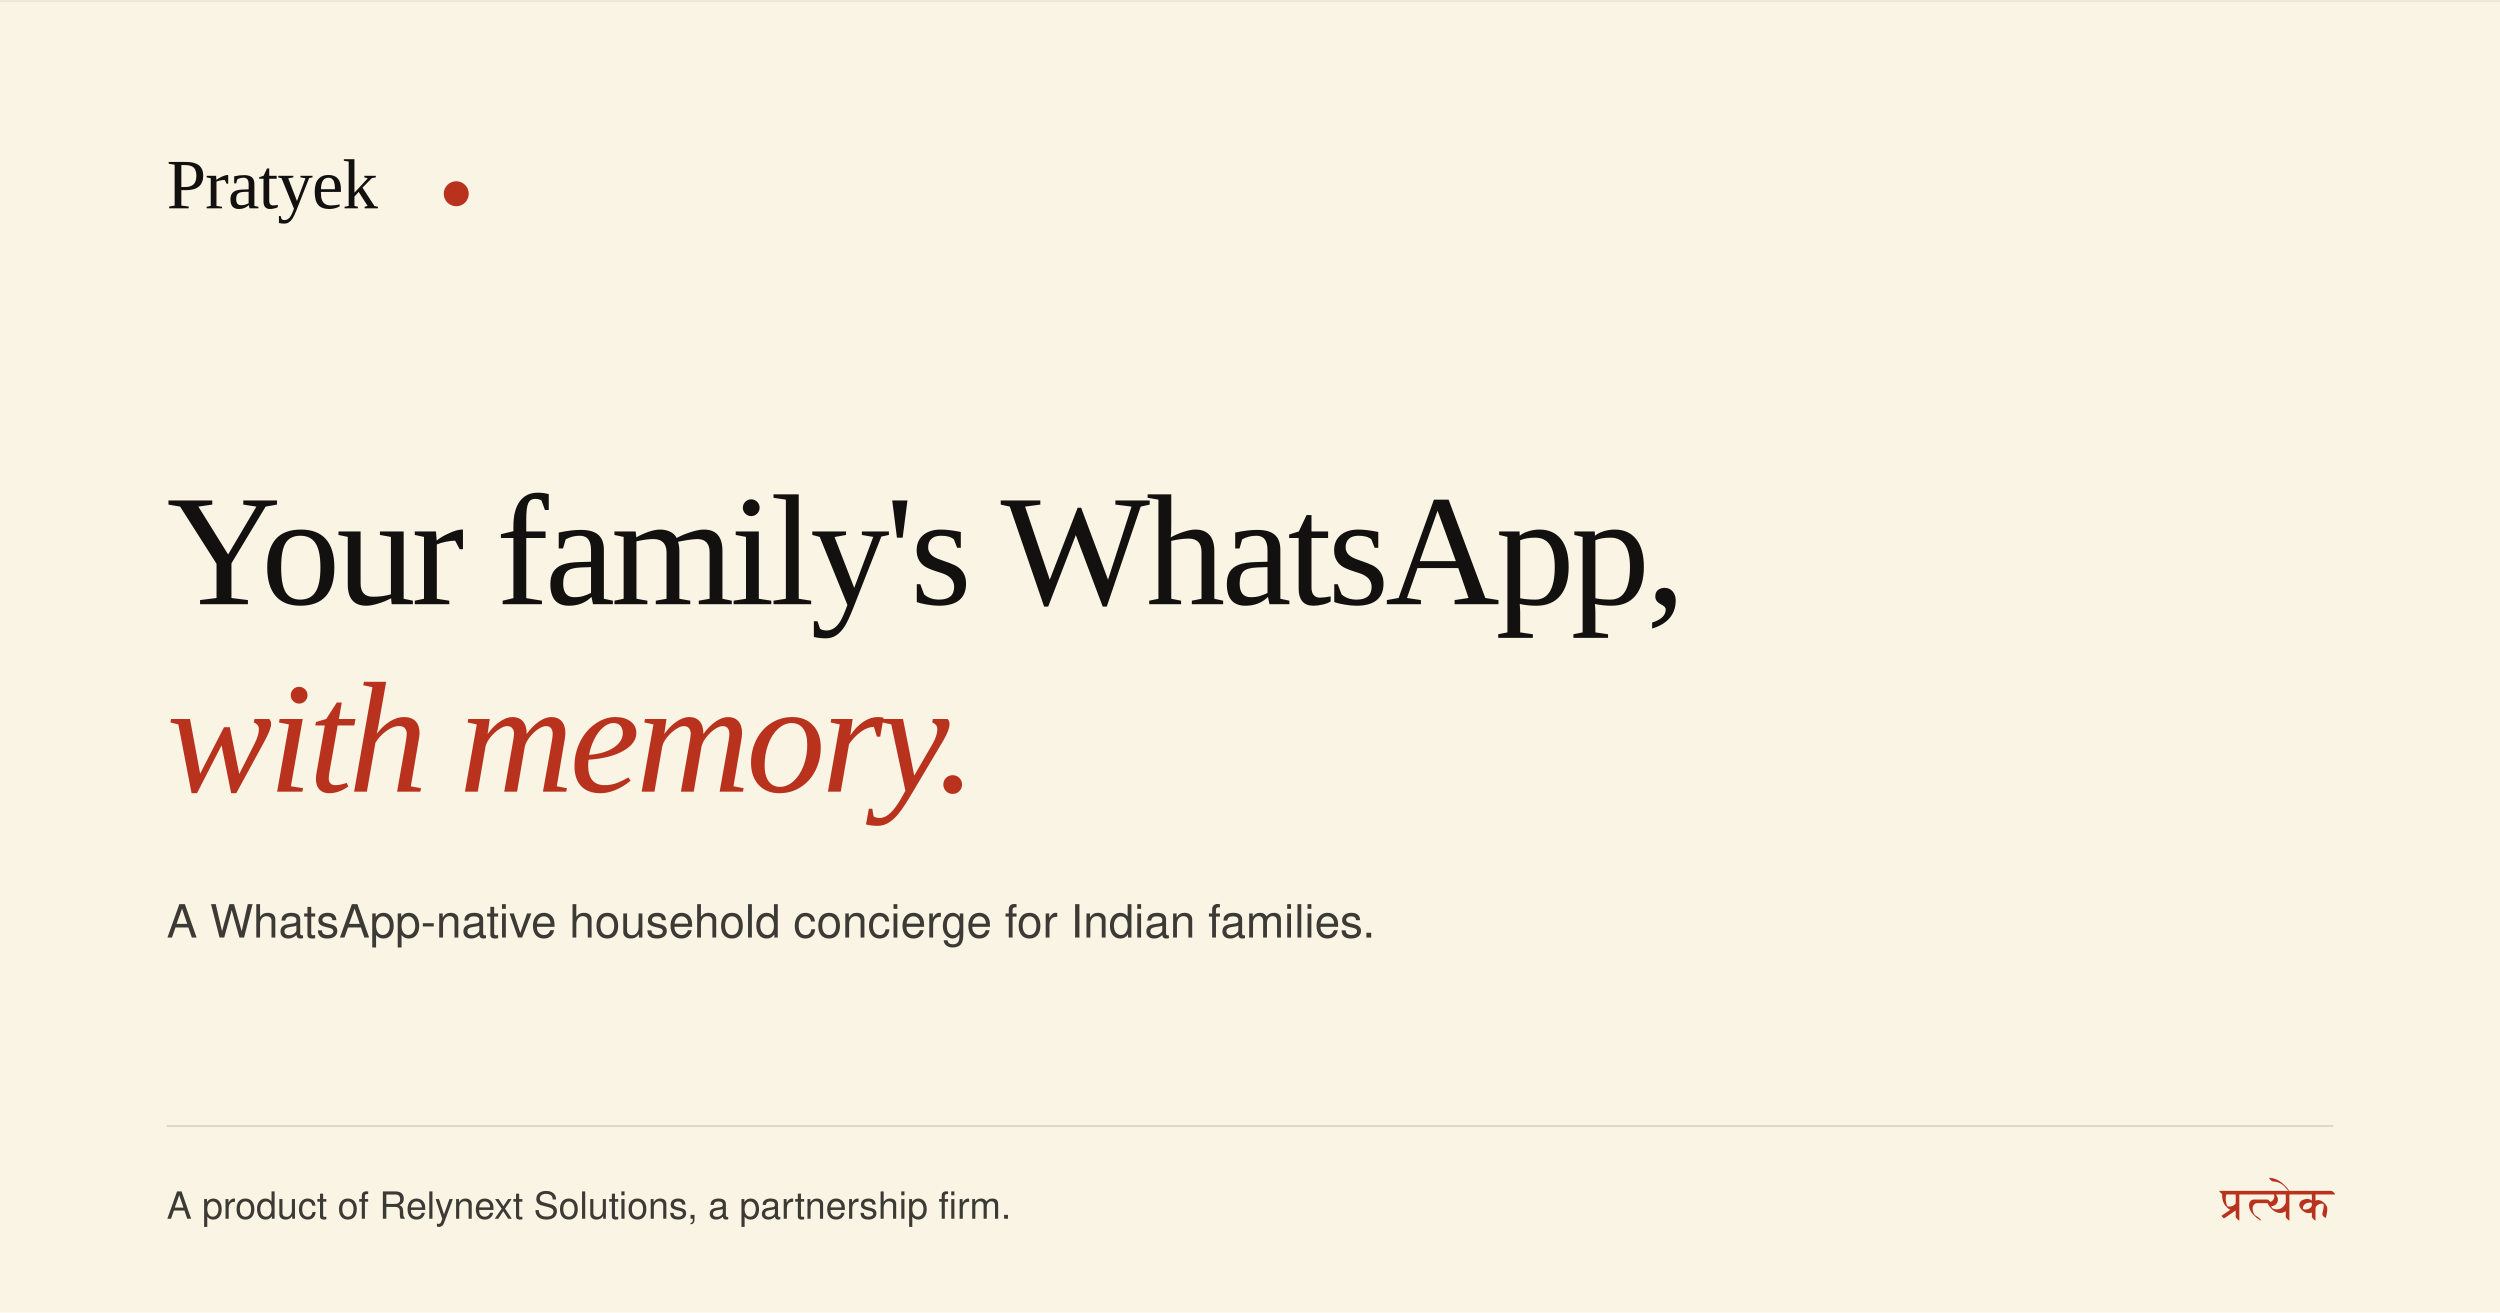
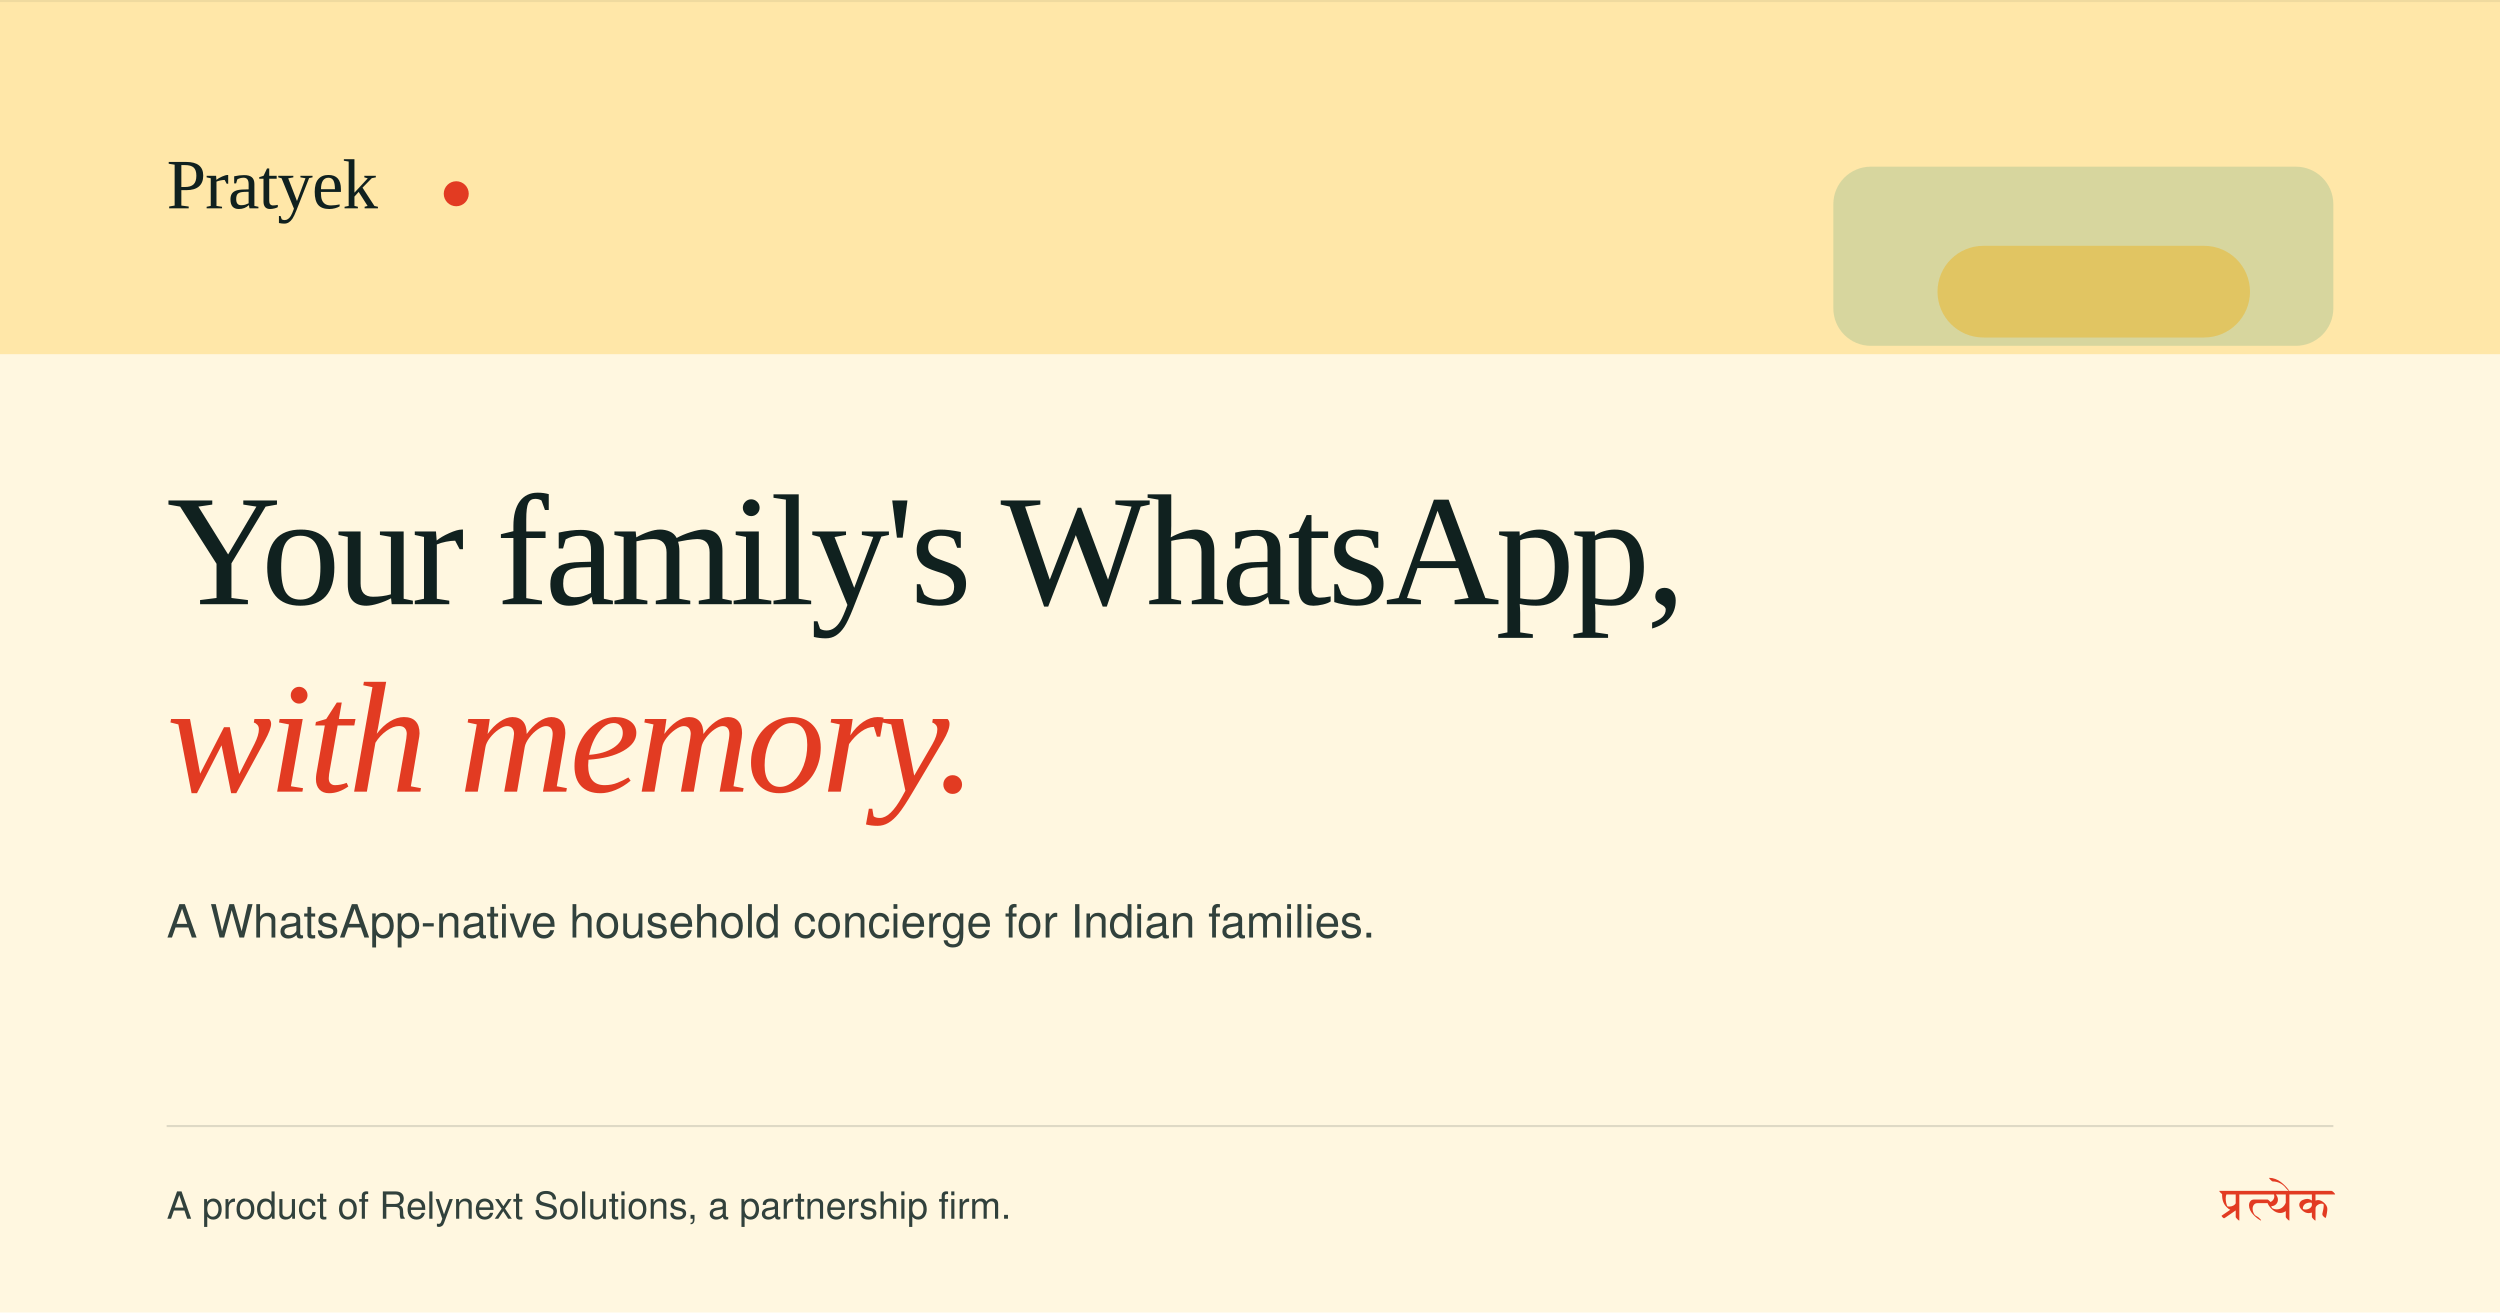
<svg xmlns="http://www.w3.org/2000/svg" viewBox="0 0 1200 630" width="1200" height="630">
-   <rect width="1200" height="630" fill="#FAF4E4" />
-   <rect x="0" y="0" width="1200" height="1" fill="rgba(18,17,16,0.06)" />
-   <text x="80" y="100" font-family="Georgia, 'Times New Roman', serif" font-size="34" font-weight="400" letter-spacing="-0.012em" fill="#121110">Pratyek</text>
-   <circle cx="219" cy="93" r="6" fill="#B8321E" />
-   <text x="80" y="290" font-family="Georgia, 'Times New Roman', serif" font-size="76" font-weight="300" letter-spacing="-0.025em" fill="#121110">Your family's WhatsApp,</text>
-   <text x="80" y="380" font-family="Georgia, 'Times New Roman', serif" font-size="76" font-weight="300" letter-spacing="-0.025em" font-style="italic" fill="#B8321E">with memory.</text>
-   <text x="80" y="450" font-family="Helvetica, Arial, sans-serif" font-size="22" font-weight="400" fill="#3C3A35">A WhatsApp-native household concierge for Indian families.</text>
-   <rect x="80" y="540" width="1040" height="1" fill="rgba(18,17,16,0.12)" />
-   <text x="80" y="585" font-family="Helvetica, Arial, sans-serif" font-size="18" font-weight="500" fill="#3C3A35">A product of Relynext Solutions, a partnership firm.</text>
-   <text x="1120" y="585" font-family="Georgia, 'Times New Roman', serif" font-size="22" font-weight="400" fill="#B8321E" text-anchor="end">प्रत्येक</text>
+   <rect width="1200" height="630" fill="#FFF7E0" />
+   <rect x="0" y="0" width="1200" height="170" fill="#FFE7A8" />
+   <rect x="880" y="80" width="240" height="86" rx="18" fill="#007C67" opacity="0.16" />
+   <rect x="930" y="118" width="150" height="44" rx="22" fill="#F2A900" opacity="0.38" />
+   <rect x="0" y="0" width="1200" height="1" fill="rgba(16,33,31,0.07)" />
+   <text x="80" y="100" font-family="Georgia, 'Times New Roman', serif" font-size="34" font-weight="400" letter-spacing="-0.012em" fill="#10211F">Pratyek</text>
+   <circle cx="219" cy="93" r="6" fill="#E23B22" />
+   <text x="80" y="290" font-family="Georgia, 'Times New Roman', serif" font-size="76" font-weight="300" letter-spacing="-0.025em" fill="#10211F">Your family's WhatsApp,</text>
+   <text x="80" y="380" font-family="Georgia, 'Times New Roman', serif" font-size="76" font-weight="300" letter-spacing="-0.025em" font-style="italic" fill="#E23B22">with memory.</text>
+   <text x="80" y="450" font-family="Helvetica, Arial, sans-serif" font-size="22" font-weight="400" fill="#31413C">A WhatsApp-native household concierge for Indian families.</text>
+   <rect x="80" y="540" width="1040" height="1" fill="rgba(16,33,31,0.14)" />
+   <text x="80" y="585" font-family="Helvetica, Arial, sans-serif" font-size="18" font-weight="500" fill="#31413C">A product of Relynext Solutions, a partnership firm.</text>
+   <text x="1120" y="585" font-family="Georgia, 'Times New Roman', serif" font-size="22" font-weight="400" fill="#E23B22" text-anchor="end">प्रत्येक</text>
</svg>
